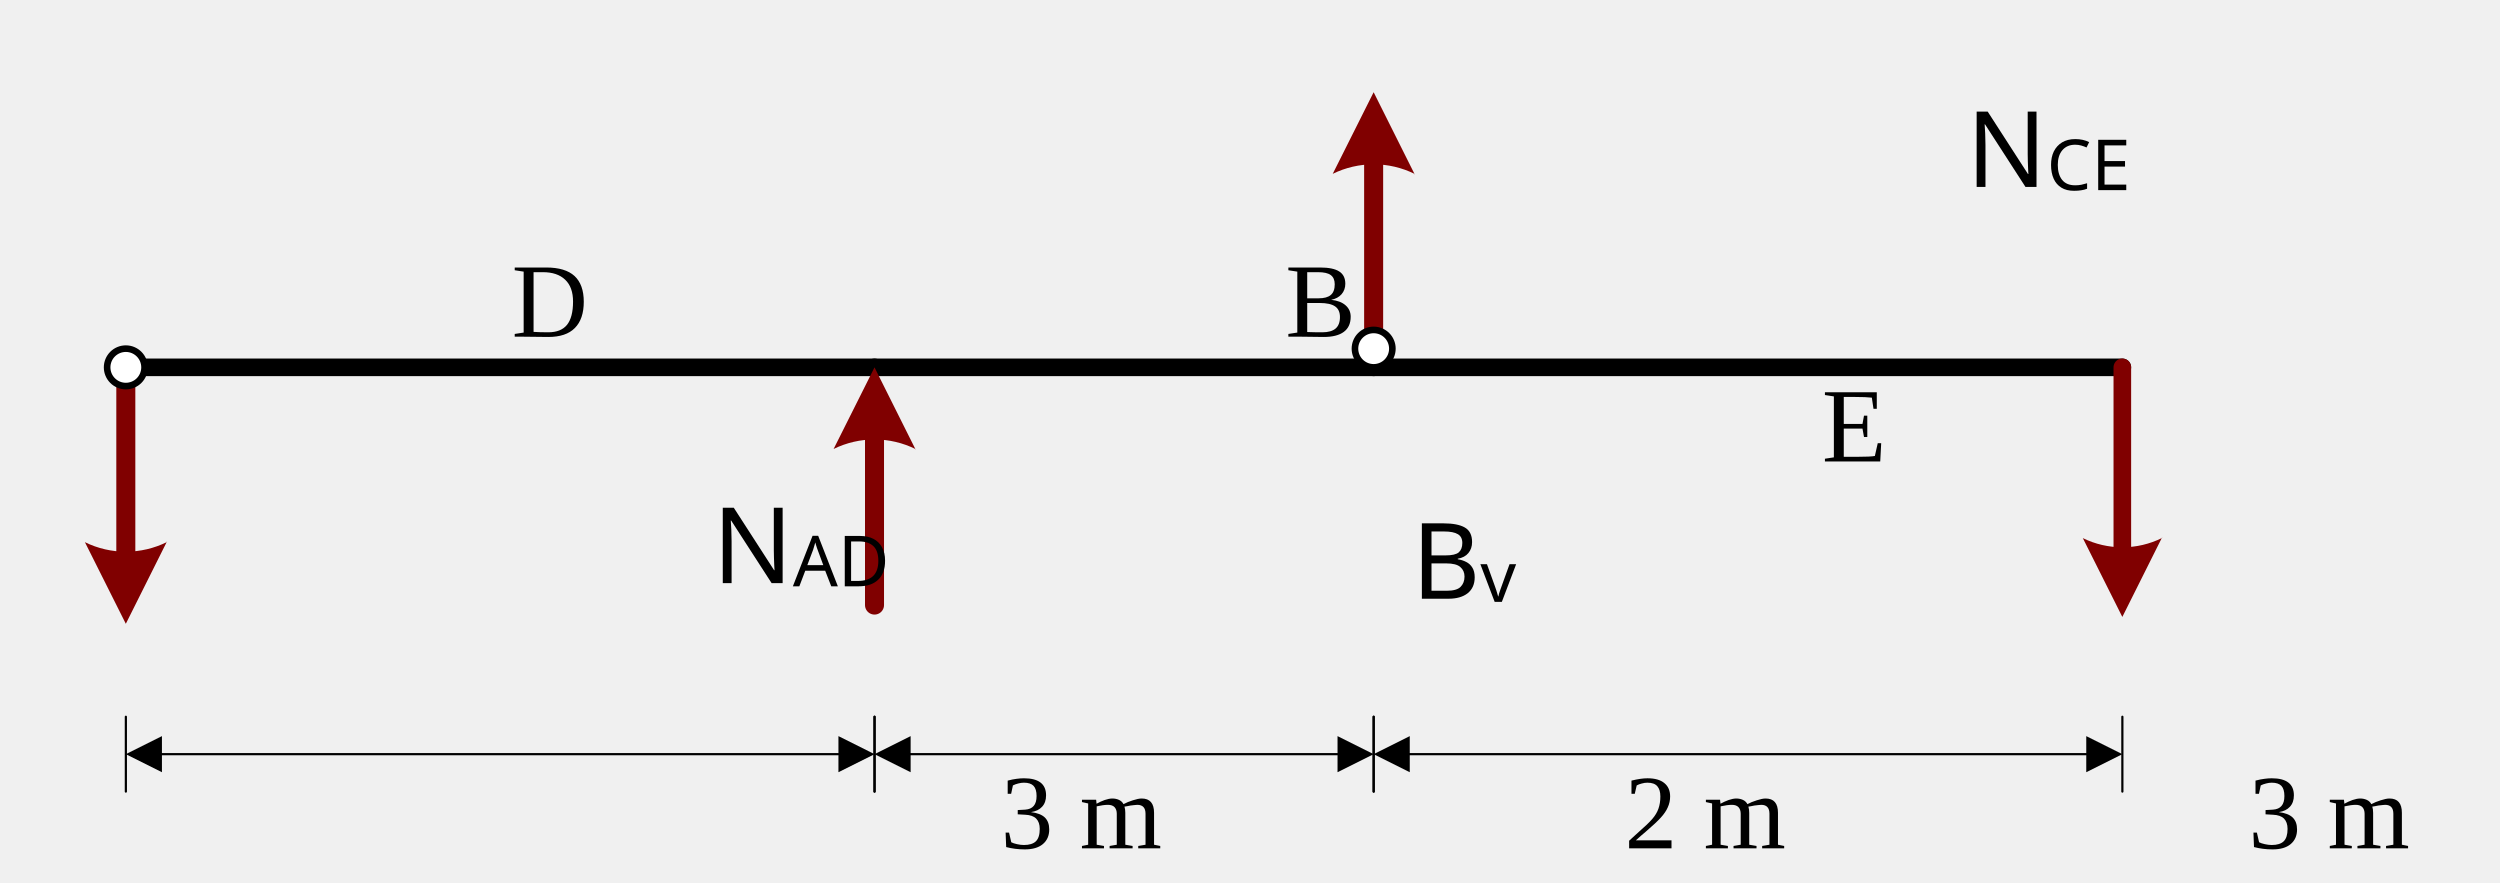
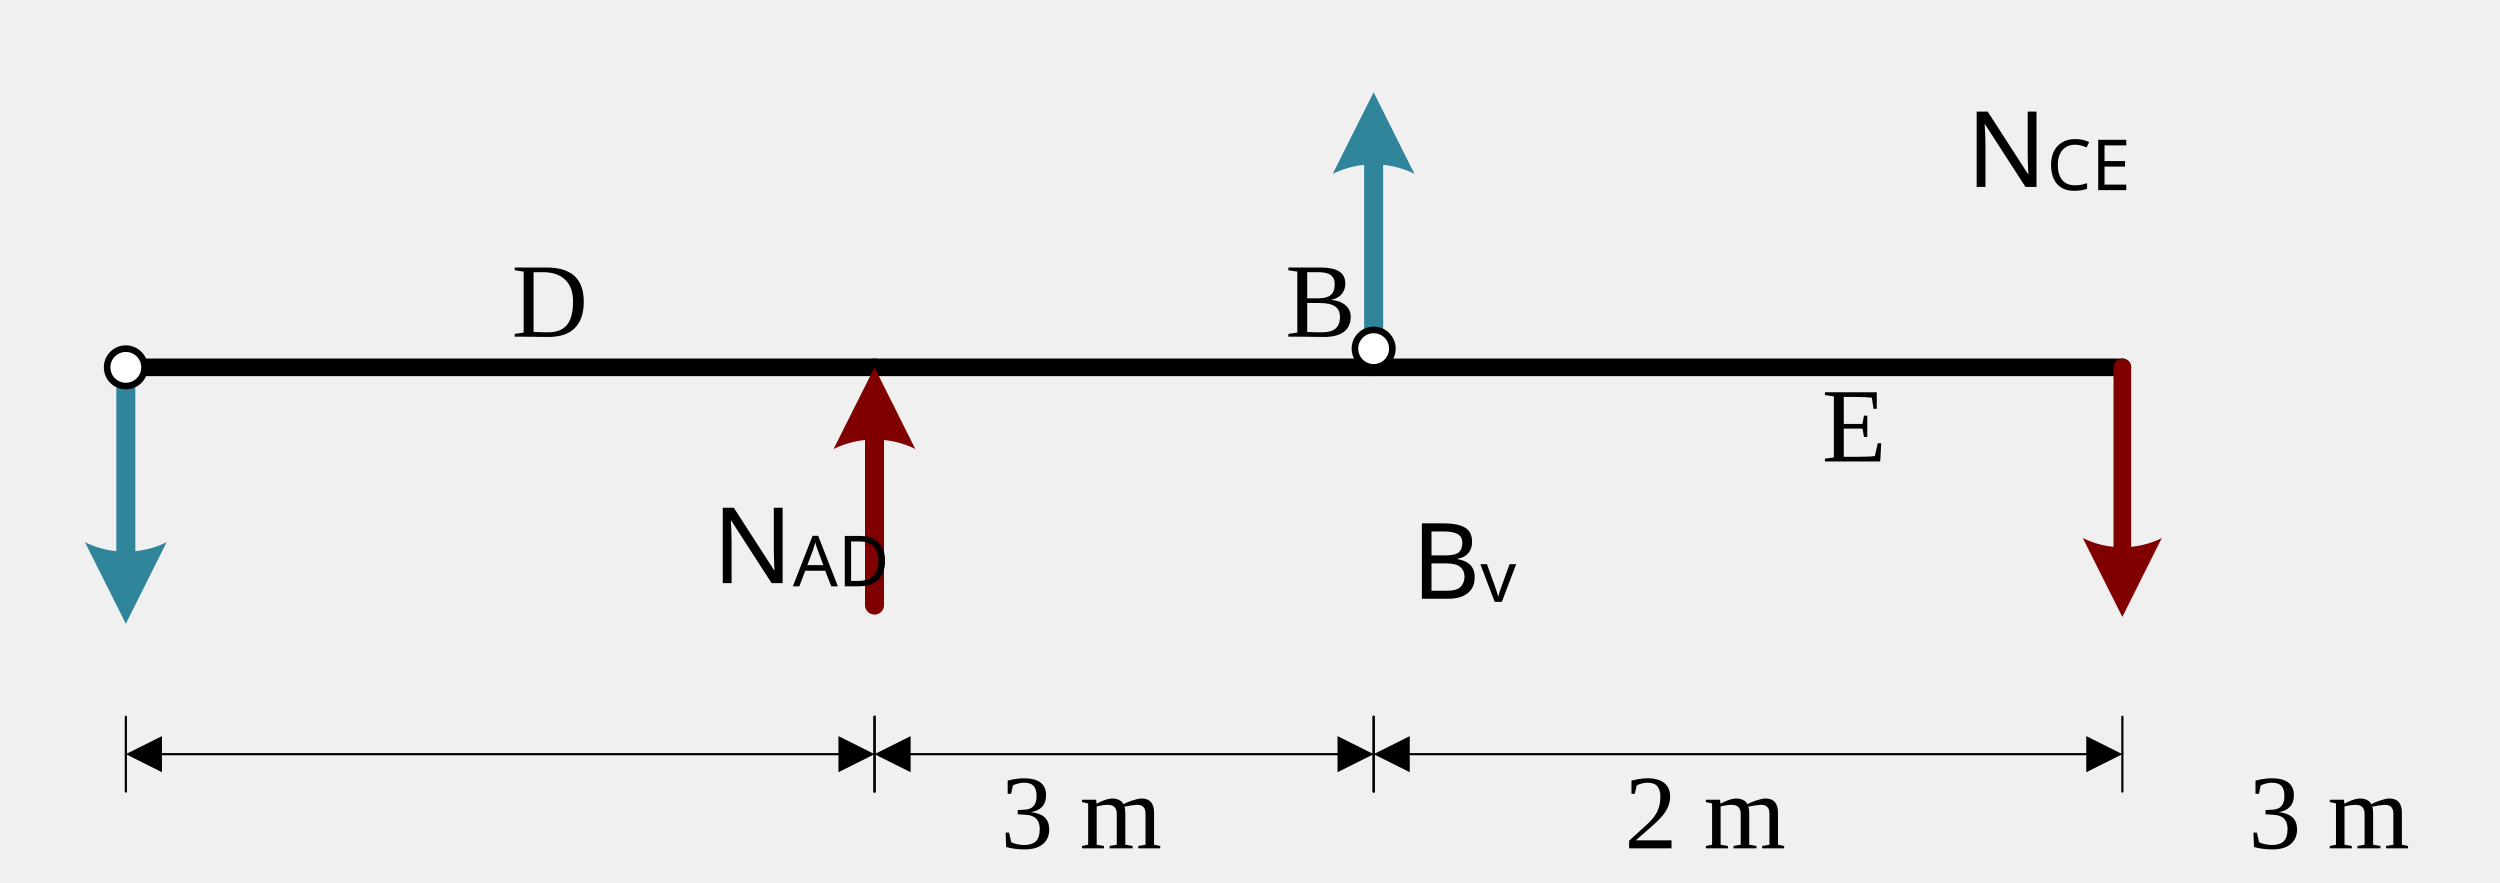
- <svg xmlns="http://www.w3.org/2000/svg" xmlns:ns1="http://schemas.microsoft.com/visio/2003/SVGExtensions/" xmlns:xlink="http://www.w3.org/1999/xlink" width="3.944in" height="1.392in" viewBox="0 0 283.96 100.202" xml:space="preserve" color-interpolation-filters="sRGB" class="st15">
+ <svg xmlns="http://www.w3.org/2000/svg" xmlns:ns1="http://schemas.microsoft.com/visio/2003/SVGExtensions/" xmlns:xlink="http://www.w3.org/1999/xlink" width="3.944in" height="1.392in" viewBox="0 0 283.96 100.202" xml:space="preserve" color-interpolation-filters="sRGB" class="st17">
  <ns1:documentProperties ns1:langID="1043" ns1:metric="true" ns1:viewMarkup="false" />
  <style type="text/css">
	
		.st1 {stroke:#000000;stroke-linecap:round;stroke-linejoin:round;stroke-width:2}
		.st2 {marker-start:url(#mrkr5-15);stroke:#800000;stroke-linecap:round;stroke-linejoin:round;stroke-width:2}
		.st3 {fill:#800000;fill-opacity:1;stroke:#800000;stroke-opacity:1;stroke-width:0.442}
		.st4 {fill:none;stroke:none;stroke-linecap:round;stroke-linejoin:round;stroke-width:0.75}
		.st5 {fill:#000000;font-family:Calibri;font-size:1em}
		.st6 {fill:none;stroke:none;stroke-linecap:round;stroke-linejoin:round;stroke-width:0.24}
		.st7 {fill:#000000;font-family:Times New Roman;font-size:1em}
		.st8 {stroke:#000000;stroke-linecap:round;stroke-linejoin:round;stroke-width:0.25}
		.st9 {marker-end:url(#mrkr4-47);marker-start:url(#mrkr4-45);stroke:#000000;stroke-linecap:round;stroke-linejoin:round;stroke-width:0.25}
		.st10 {fill:#000000;fill-opacity:1;stroke:#000000;stroke-opacity:1;stroke-width:0.122}
- 		.st11 {marker-start:url(#mrkr5-92);stroke:#800000;stroke-linecap:round;stroke-linejoin:round;stroke-width:2.16}
- 		.st12 {fill:#800000;fill-opacity:1;stroke:#800000;stroke-opacity:1;stroke-width:0.462}
- 		.st13 {baseline-shift:-33.349%;font-size:0.667em}
- 		.st14 {fill:#ffffff;stroke:#000000;stroke-linecap:round;stroke-linejoin:round;stroke-width:0.75}
- 		.st15 {fill:none;fill-rule:evenodd;font-size:12px;overflow:visible;stroke-linecap:square;stroke-miterlimit:3}
+ 		.st11 {marker-start:url(#mrkr5-92);stroke:#31859b;stroke-linecap:round;stroke-linejoin:round;stroke-width:2.16}
+ 		.st12 {fill:#31859b;fill-opacity:1;stroke:#31859b;stroke-opacity:1;stroke-width:0.462}
+ 		.st13 {marker-start:url(#mrkr5-98);stroke:#800000;stroke-linecap:round;stroke-linejoin:round;stroke-width:2.16}
+ 		.st14 {fill:#800000;fill-opacity:1;stroke:#800000;stroke-opacity:1;stroke-width:0.462}
+ 		.st15 {baseline-shift:-33.349%;font-size:0.667em}
+ 		.st16 {fill:#ffffff;stroke:#000000;stroke-linecap:round;stroke-linejoin:round;stroke-width:0.75}
+ 		.st17 {fill:none;fill-rule:evenodd;font-size:12px;overflow:visible;stroke-linecap:square;stroke-miterlimit:3}
	
	</style>
  <defs id="Markers">
    <g id="lend5">
      <path d="M 2 1 L 0 0 L 1.981 -0.993 C 1.672 -0.365 1.673 0.373 1.985 1 " style="stroke:none" />
    </g>
    <marker id="mrkr5-15" class="st3" ns1:arrowType="5" ns1:arrowSize="2" ns1:setback="3.775" refX="3.775" orient="auto" markerUnits="strokeWidth" overflow="visible">
      <use xlink:href="#lend5" transform="scale(2.26) " />
    </marker>
    <g id="lend4">
      <path d="M 2 1 L 0 0 L 2 -1 L 2 1 " style="stroke:none" />
    </g>
    <marker id="mrkr4-45" class="st10" ns1:arrowType="4" ns1:arrowSize="1" ns1:setback="14.96" refX="14.96" orient="auto" markerUnits="strokeWidth" overflow="visible">
      <use xlink:href="#lend4" transform="scale(8.2) " />
    </marker>
    <marker id="mrkr4-47" class="st10" ns1:arrowType="4" ns1:arrowSize="1" ns1:setback="16.4" refX="-16.4" orient="auto" markerUnits="strokeWidth" overflow="visible">
      <use xlink:href="#lend4" transform="scale(-8.2,-8.2) " />
    </marker>
    <marker id="mrkr5-92" class="st12" ns1:arrowType="5" ns1:arrowSize="2" ns1:setback="3.625" refX="3.625" orient="auto" markerUnits="strokeWidth" overflow="visible">
+       <use xlink:href="#lend5" transform="scale(2.166667) " />
+     </marker>
+     <marker id="mrkr5-98" class="st14" ns1:arrowType="5" ns1:arrowSize="2" ns1:setback="3.625" refX="3.625" orient="auto" markerUnits="strokeWidth" overflow="visible">
      <use xlink:href="#lend5" transform="scale(2.166667) " />
    </marker>
  </defs>
  <g ns1:mID="0" ns1:index="1" ns1:groupContext="foregroundPage">
    <ns1:pageProperties ns1:drawingScale="0.0393701" ns1:pageScale="0.0393701" ns1:drawingUnits="24" ns1:shadowOffsetX="8.50394" ns1:shadowOffsetY="-8.50394" />
    <g id="shape554-1" ns1:mID="554" ns1:groupContext="shape" transform="translate(14.2932,-58.4852)">
      <path d="M0 100.2 L85.04 100.2" class="st1" />
    </g>
    <g id="shape559-4" ns1:mID="559" ns1:groupContext="shape" transform="translate(99.3326,-58.4852)">
      <path d="M0 100.2 L56.69 100.2" class="st1" />
    </g>
    <g id="shape560-7" ns1:mID="560" ns1:groupContext="shape" transform="translate(156.026,-58.4852)">
      <path d="M0 100.2 L85.04 100.2" class="st1" />
    </g>
    <g id="shape576-10" ns1:mID="576" ns1:groupContext="shape" transform="translate(140.863,70.0632) rotate(-90)">
      <path d="M7.55 100.2 L7.91 100.2 L28.35 100.2" class="st2" />
    </g>
    <g id="shape577-16" ns1:mID="577" ns1:groupContext="shape" transform="translate(241.065,-30.1388)">
      <ns1:textBlock ns1:margins="rect(4,4,4,4)" ns1:tabSpace="42.5197" />
      <ns1:textRect cx="21.26" cy="93.115" width="42.52" height="14.173" />
      <rect x="0" y="86.029" width="42.52" height="14.173" class="st4" />
      <text x="7.22" y="96.72" class="st5" ns1:langID="1043">
        <ns1:paragraph ns1:horizAlign="1" />
        <ns1:tabList />26 kN</text>
    </g>
    <g id="shape578-19" ns1:mID="578" ns1:groupContext="shape" transform="translate(87.994,-58.4852)">
      <ns1:textBlock ns1:margins="rect(4,4,4,4)" ns1:tabSpace="42.5197" />
      <ns1:textRect cx="7.087" cy="93.115" width="14.18" height="14.173" />
      <rect x="0" y="86.029" width="14.173" height="14.173" class="st6" />
      <text x="4" y="96.72" class="st7" ns1:langID="1043">
        <ns1:paragraph ns1:horizAlign="1" />
        <ns1:tabList />B</text>
    </g>
    <g id="shape581-22" ns1:mID="581" ns1:groupContext="shape" transform="translate(0.12,-58.4852)">
      <ns1:textBlock ns1:margins="rect(4,4,4,4)" ns1:tabSpace="42.5197" />
      <ns1:textRect cx="7.087" cy="93.115" width="14.18" height="14.173" />
      <rect x="0" y="86.029" width="14.173" height="14.173" class="st6" />
      <text x="4" y="96.72" class="st7" ns1:langID="1043">
        <ns1:paragraph ns1:horizAlign="1" />
        <ns1:tabList />D</text>
    </g>
    <g id="shape582-25" ns1:mID="582" ns1:groupContext="shape" transform="translate(148.939,-44.312)">
      <ns1:textBlock ns1:margins="rect(4,4,4,4)" ns1:tabSpace="42.5197" />
      <ns1:textRect cx="7.087" cy="93.115" width="14.18" height="14.173" />
      <rect x="0" y="86.029" width="14.173" height="14.173" class="st6" />
      <text x="4" y="96.72" class="st7" ns1:langID="1043">
        <ns1:paragraph ns1:horizAlign="1" />
        <ns1:tabList />E</text>
    </g>
    <g id="shape583-28" ns1:mID="583" ns1:groupContext="shape" transform="translate(233.978,-58.4852)">
      <ns1:textBlock ns1:margins="rect(4,4,4,4)" ns1:tabSpace="42.5197" />
      <ns1:textRect cx="7.087" cy="93.115" width="14.18" height="14.173" />
      <rect x="0" y="86.029" width="14.173" height="14.173" class="st6" />
      <text x="4" y="96.72" class="st7" ns1:langID="1043">
        <ns1:paragraph ns1:horizAlign="1" />
        <ns1:tabList />G</text>
    </g>
    <g id="group596-31" transform="translate(14.2932,-0.375)" ns1:mID="596" ns1:groupContext="group">
      <g id="group597-32" transform="translate(0,-9.92126)" ns1:mID="597" ns1:groupContext="group">
        <g id="shape598-33" ns1:mID="598" ns1:groupContext="shape" transform="translate(100.202,91.6981) rotate(90)">
          <path d="M0 100.2 L8.5 100.2" class="st8" />
        </g>
        <g id="shape599-36" ns1:mID="599" ns1:groupContext="shape" transform="translate(185.241,91.6981) rotate(90)">
          <path d="M0 100.2 L8.5 100.2" class="st8" />
        </g>
        <g id="shape600-39" ns1:mID="600" ns1:groupContext="shape" transform="translate(0,-4.25197)">
          <path d="M3.74 100.2 L4.1 100.2 L80.94 100.2" class="st9" />
        </g>
      </g>
      <g id="shape601-48" ns1:mID="601" ns1:groupContext="shape">
        <ns1:textBlock ns1:margins="rect(4,4,4,4)" ns1:tabSpace="42.5197" />
        <ns1:textRect cx="42.52" cy="93.115" width="85.04" height="14.173" />
        <rect x="0" y="86.029" width="85.039" height="14.173" class="st4" />
        <text x="33.35" y="96.72" class="st7" ns1:langID="1043">
          <ns1:paragraph ns1:horizAlign="1" />
          <ns1:tabList />3 m</text>
      </g>
    </g>
    <g id="group602-51" transform="translate(99.3326,-0.375)" ns1:mID="602" ns1:groupContext="group">
      <g id="group603-52" transform="translate(0,-9.92126)" ns1:mID="603" ns1:groupContext="group">
        <g id="shape604-53" ns1:mID="604" ns1:groupContext="shape" transform="translate(100.202,91.6981) rotate(90)">
          <path d="M0 100.2 L8.5 100.2" class="st8" />
        </g>
        <g id="shape605-56" ns1:mID="605" ns1:groupContext="shape" transform="translate(156.895,91.6981) rotate(90)">
          <path d="M0 100.2 L8.5 100.2" class="st8" />
        </g>
        <g id="shape606-59" ns1:mID="606" ns1:groupContext="shape" transform="translate(0,-4.25197)">
          <path d="M3.74 100.2 L4.1 100.2 L52.59 100.2" class="st9" />
        </g>
      </g>
      <g id="shape607-66" ns1:mID="607" ns1:groupContext="shape">
        <ns1:textBlock ns1:margins="rect(4,4,4,4)" ns1:tabSpace="42.5197" />
        <ns1:textRect cx="28.346" cy="93.115" width="56.7" height="14.173" />
        <rect x="0" y="86.029" width="56.693" height="14.173" class="st4" />
        <text x="19.18" y="96.72" class="st7" ns1:langID="1043">
          <ns1:paragraph ns1:horizAlign="1" />
          <ns1:tabList />2 m</text>
      </g>
    </g>
    <g id="group608-69" transform="translate(156.026,-0.375)" ns1:mID="608" ns1:groupContext="group">
      <g id="group609-70" transform="translate(0,-9.92126)" ns1:mID="609" ns1:groupContext="group">
        <g id="shape610-71" ns1:mID="610" ns1:groupContext="shape" transform="translate(100.202,91.6981) rotate(90)">
          <path d="M0 100.2 L8.5 100.2" class="st8" />
        </g>
        <g id="shape611-74" ns1:mID="611" ns1:groupContext="shape" transform="translate(185.241,91.6981) rotate(90)">
          <path d="M0 100.2 L8.5 100.2" class="st8" />
        </g>
        <g id="shape612-77" ns1:mID="612" ns1:groupContext="shape" transform="translate(0,-4.25197)">
          <path d="M3.74 100.2 L4.1 100.2 L80.94 100.2" class="st9" />
        </g>
      </g>
      <g id="shape613-84" ns1:mID="613" ns1:groupContext="shape">
        <ns1:textBlock ns1:margins="rect(4,4,4,4)" ns1:tabSpace="42.5197" />
        <ns1:textRect cx="42.52" cy="93.115" width="85.04" height="14.173" />
        <rect x="0" y="86.029" width="85.039" height="14.173" class="st4" />
        <text x="33.35" y="96.72" class="st7" ns1:langID="1043">
          <ns1:paragraph ns1:horizAlign="1" />
          <ns1:tabList />3 m</text>
      </g>
    </g>
    <g id="shape615-87" ns1:mID="615" ns1:groupContext="shape" transform="translate(-85.9088,70.8428) rotate(-90)">
      <path d="M7.83 100.2 L8.19 100.2 L27 100.2" class="st11" />
    </g>
    <g id="shape616-93" ns1:mID="616" ns1:groupContext="shape" transform="translate(-0.869399,41.7168) rotate(-90) scale(-1,1)">
+       <path d="M7.83 100.2 L8.19 100.2 L27 100.2" class="st13" />
+     </g>
+     <g id="shape618-99" ns1:mID="618" ns1:groupContext="shape" transform="translate(12.1672,-30.4931)">
+       <ns1:textBlock ns1:margins="rect(4,4,4,4)" ns1:tabSpace="42.5197" />
+       <ns1:textRect cx="21.26" cy="93.115" width="42.52" height="14.173" />
+       <rect x="0" y="86.029" width="42.52" height="14.173" class="st4" />
+       <text x="12.61" y="96.72" class="st5" ns1:langID="1043">
+         <ns1:paragraph ns1:horizAlign="1" />
+         <ns1:tabList />N<tspan dy="-0.289em" class="st15" ns1:baseFontSize="12">AD</tspan>
+       </text>
+     </g>
+     <g id="shape619-103" ns1:mID="619" ns1:groupContext="shape" transform="translate(87.994,-28.7215)">
+       <ns1:textBlock ns1:margins="rect(4,4,4,4)" ns1:tabSpace="42.5197" />
+       <ns1:textRect cx="21.26" cy="93.115" width="42.52" height="14.173" />
+       <rect x="0" y="86.029" width="42.52" height="14.173" class="st4" />
+       <text x="16.19" y="96.72" class="st5" ns1:langID="1043">
+         <ns1:paragraph ns1:horizAlign="1" />
+         <ns1:tabList />B<tspan dy="-0.289em" class="st15" ns1:baseFontSize="12">v</tspan>
+       </text>
+     </g>
+     <g id="shape620-107" ns1:mID="620" ns1:groupContext="shape" transform="translate(153.9,-75.4931)">
+       <ns1:textBlock ns1:margins="rect(4,4,4,4)" ns1:tabSpace="42.5197" />
+       <ns1:textRect cx="21.26" cy="93.115" width="42.52" height="14.173" />
+       <rect x="0" y="86.029" width="42.52" height="14.173" class="st4" />
+       <text x="13.3" y="96.72" class="st5" ns1:langID="1043">
+         <ns1:paragraph ns1:horizAlign="1" />
+         <ns1:tabList />N<tspan dy="-0.289em" class="st15" ns1:baseFontSize="12">CE</tspan>
+       </text>
+     </g>
+     <g id="shape575-111" ns1:mID="575" ns1:groupContext="shape" transform="translate(12.1672,-56.3592)">
+       <ellipse cx="2.126" cy="98.076" rx="2.126" ry="2.126" class="st16" />
+     </g>
+     <g id="shape617-113" ns1:mID="617" ns1:groupContext="shape" transform="translate(55.8235,10.4648) rotate(-90) scale(-1,1)">
      <path d="M7.83 100.2 L8.19 100.2 L27 100.2" class="st11" />
    </g>
-     <g id="shape618-98" ns1:mID="618" ns1:groupContext="shape" transform="translate(12.1672,-30.4931)">
-       <ns1:textBlock ns1:margins="rect(4,4,4,4)" ns1:tabSpace="42.5197" />
-       <ns1:textRect cx="21.26" cy="93.115" width="42.52" height="14.173" />
-       <rect x="0" y="86.029" width="42.52" height="14.173" class="st4" />
-       <text x="12.61" y="96.72" class="st5" ns1:langID="1043">
-         <ns1:paragraph ns1:horizAlign="1" />
-         <ns1:tabList />N<tspan dy="-0.289em" class="st13" ns1:baseFontSize="12">AD</tspan>
-       </text>
-     </g>
-     <g id="shape619-102" ns1:mID="619" ns1:groupContext="shape" transform="translate(87.994,-28.7215)">
-       <ns1:textBlock ns1:margins="rect(4,4,4,4)" ns1:tabSpace="42.5197" />
-       <ns1:textRect cx="21.26" cy="93.115" width="42.52" height="14.173" />
-       <rect x="0" y="86.029" width="42.52" height="14.173" class="st4" />
-       <text x="16.19" y="96.72" class="st5" ns1:langID="1043">
-         <ns1:paragraph ns1:horizAlign="1" />
-         <ns1:tabList />B<tspan dy="-0.289em" class="st13" ns1:baseFontSize="12">v</tspan>
-       </text>
-     </g>
-     <g id="shape620-106" ns1:mID="620" ns1:groupContext="shape" transform="translate(153.9,-75.4931)">
-       <ns1:textBlock ns1:margins="rect(4,4,4,4)" ns1:tabSpace="42.5197" />
-       <ns1:textRect cx="21.26" cy="93.115" width="42.52" height="14.173" />
-       <rect x="0" y="86.029" width="42.52" height="14.173" class="st4" />
-       <text x="13.3" y="96.72" class="st5" ns1:langID="1043">
-         <ns1:paragraph ns1:horizAlign="1" />
-         <ns1:tabList />N<tspan dy="-0.289em" class="st13" ns1:baseFontSize="12">CE</tspan>
-       </text>
-     </g>
-     <g id="shape575-110" ns1:mID="575" ns1:groupContext="shape" transform="translate(12.1672,-56.3592)">
-       <ellipse cx="2.126" cy="98.076" rx="2.126" ry="2.126" class="st14" />
-     </g>
-     <g id="shape617-112" ns1:mID="617" ns1:groupContext="shape" transform="translate(55.8235,10.4648) rotate(-90) scale(-1,1)">
-       <path d="M7.83 100.2 L8.19 100.2 L27 100.2" class="st11" />
-     </g>
-     <g id="shape561-117" ns1:mID="561" ns1:groupContext="shape" transform="translate(153.9,-58.4852)">
-       <ellipse cx="2.126" cy="98.076" rx="2.126" ry="2.126" class="st14" />
+     <g id="shape561-118" ns1:mID="561" ns1:groupContext="shape" transform="translate(153.9,-58.4852)">
+       <ellipse cx="2.126" cy="98.076" rx="2.126" ry="2.126" class="st16" />
    </g>
  </g>
</svg>
